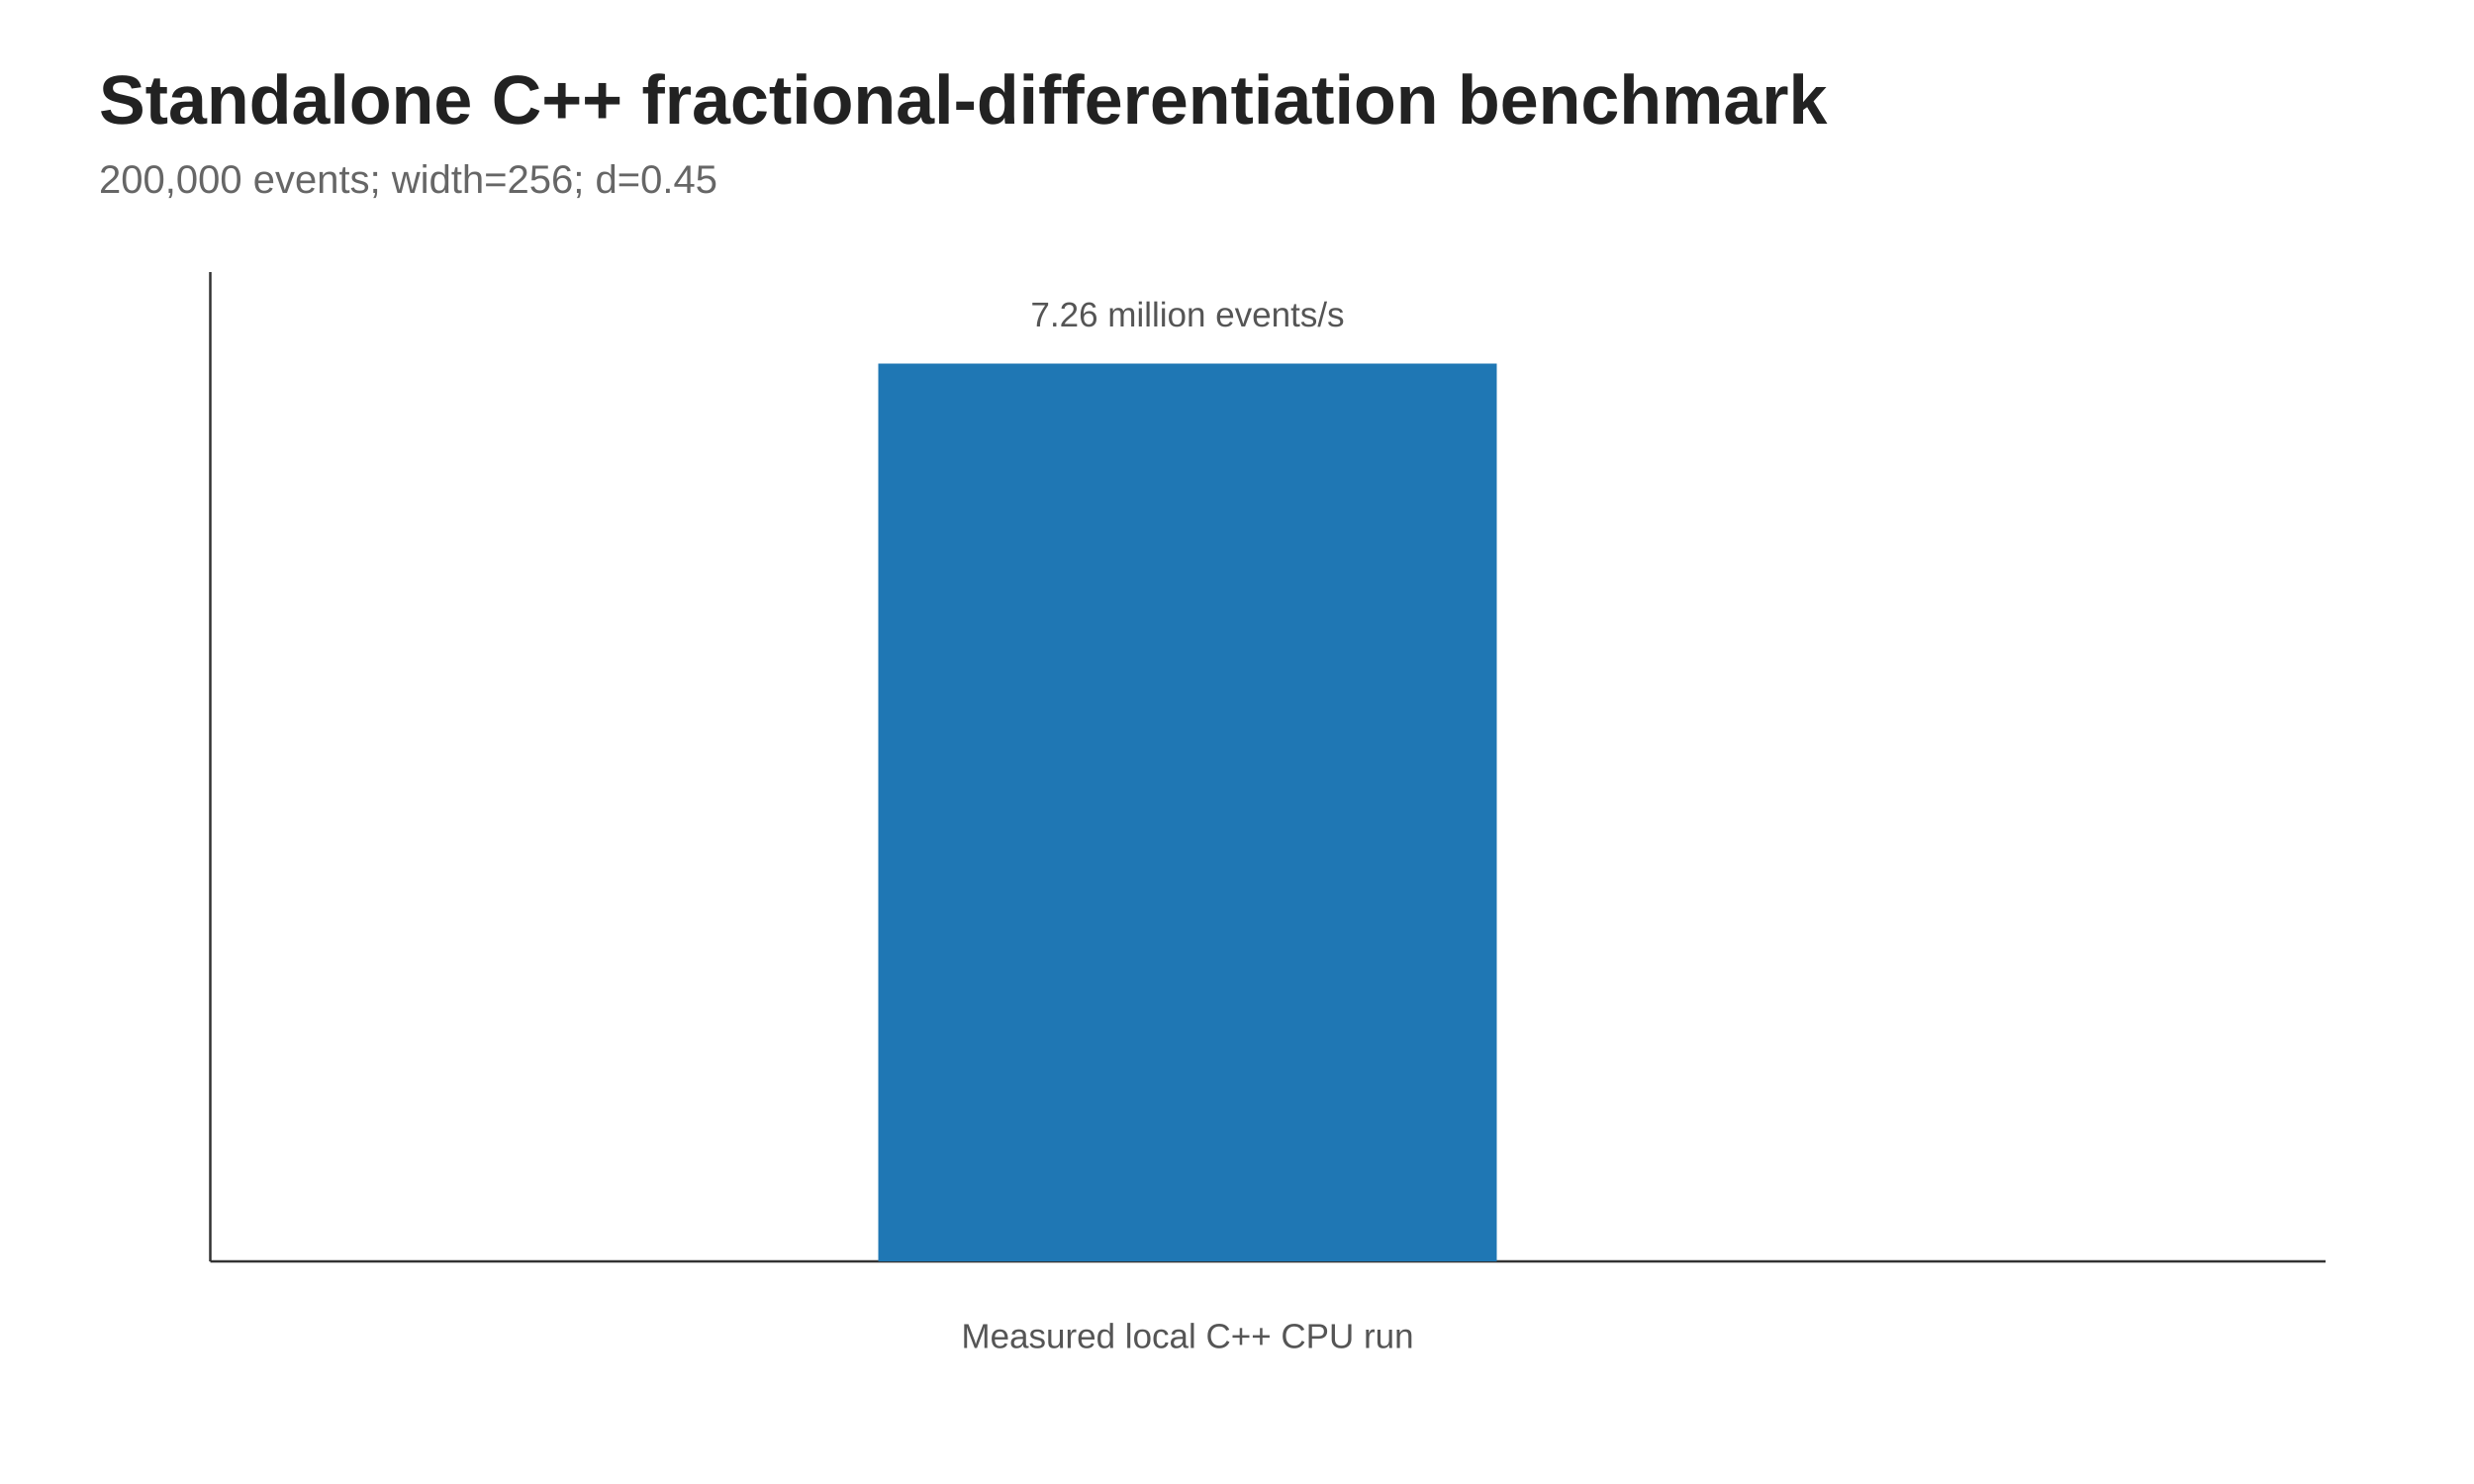
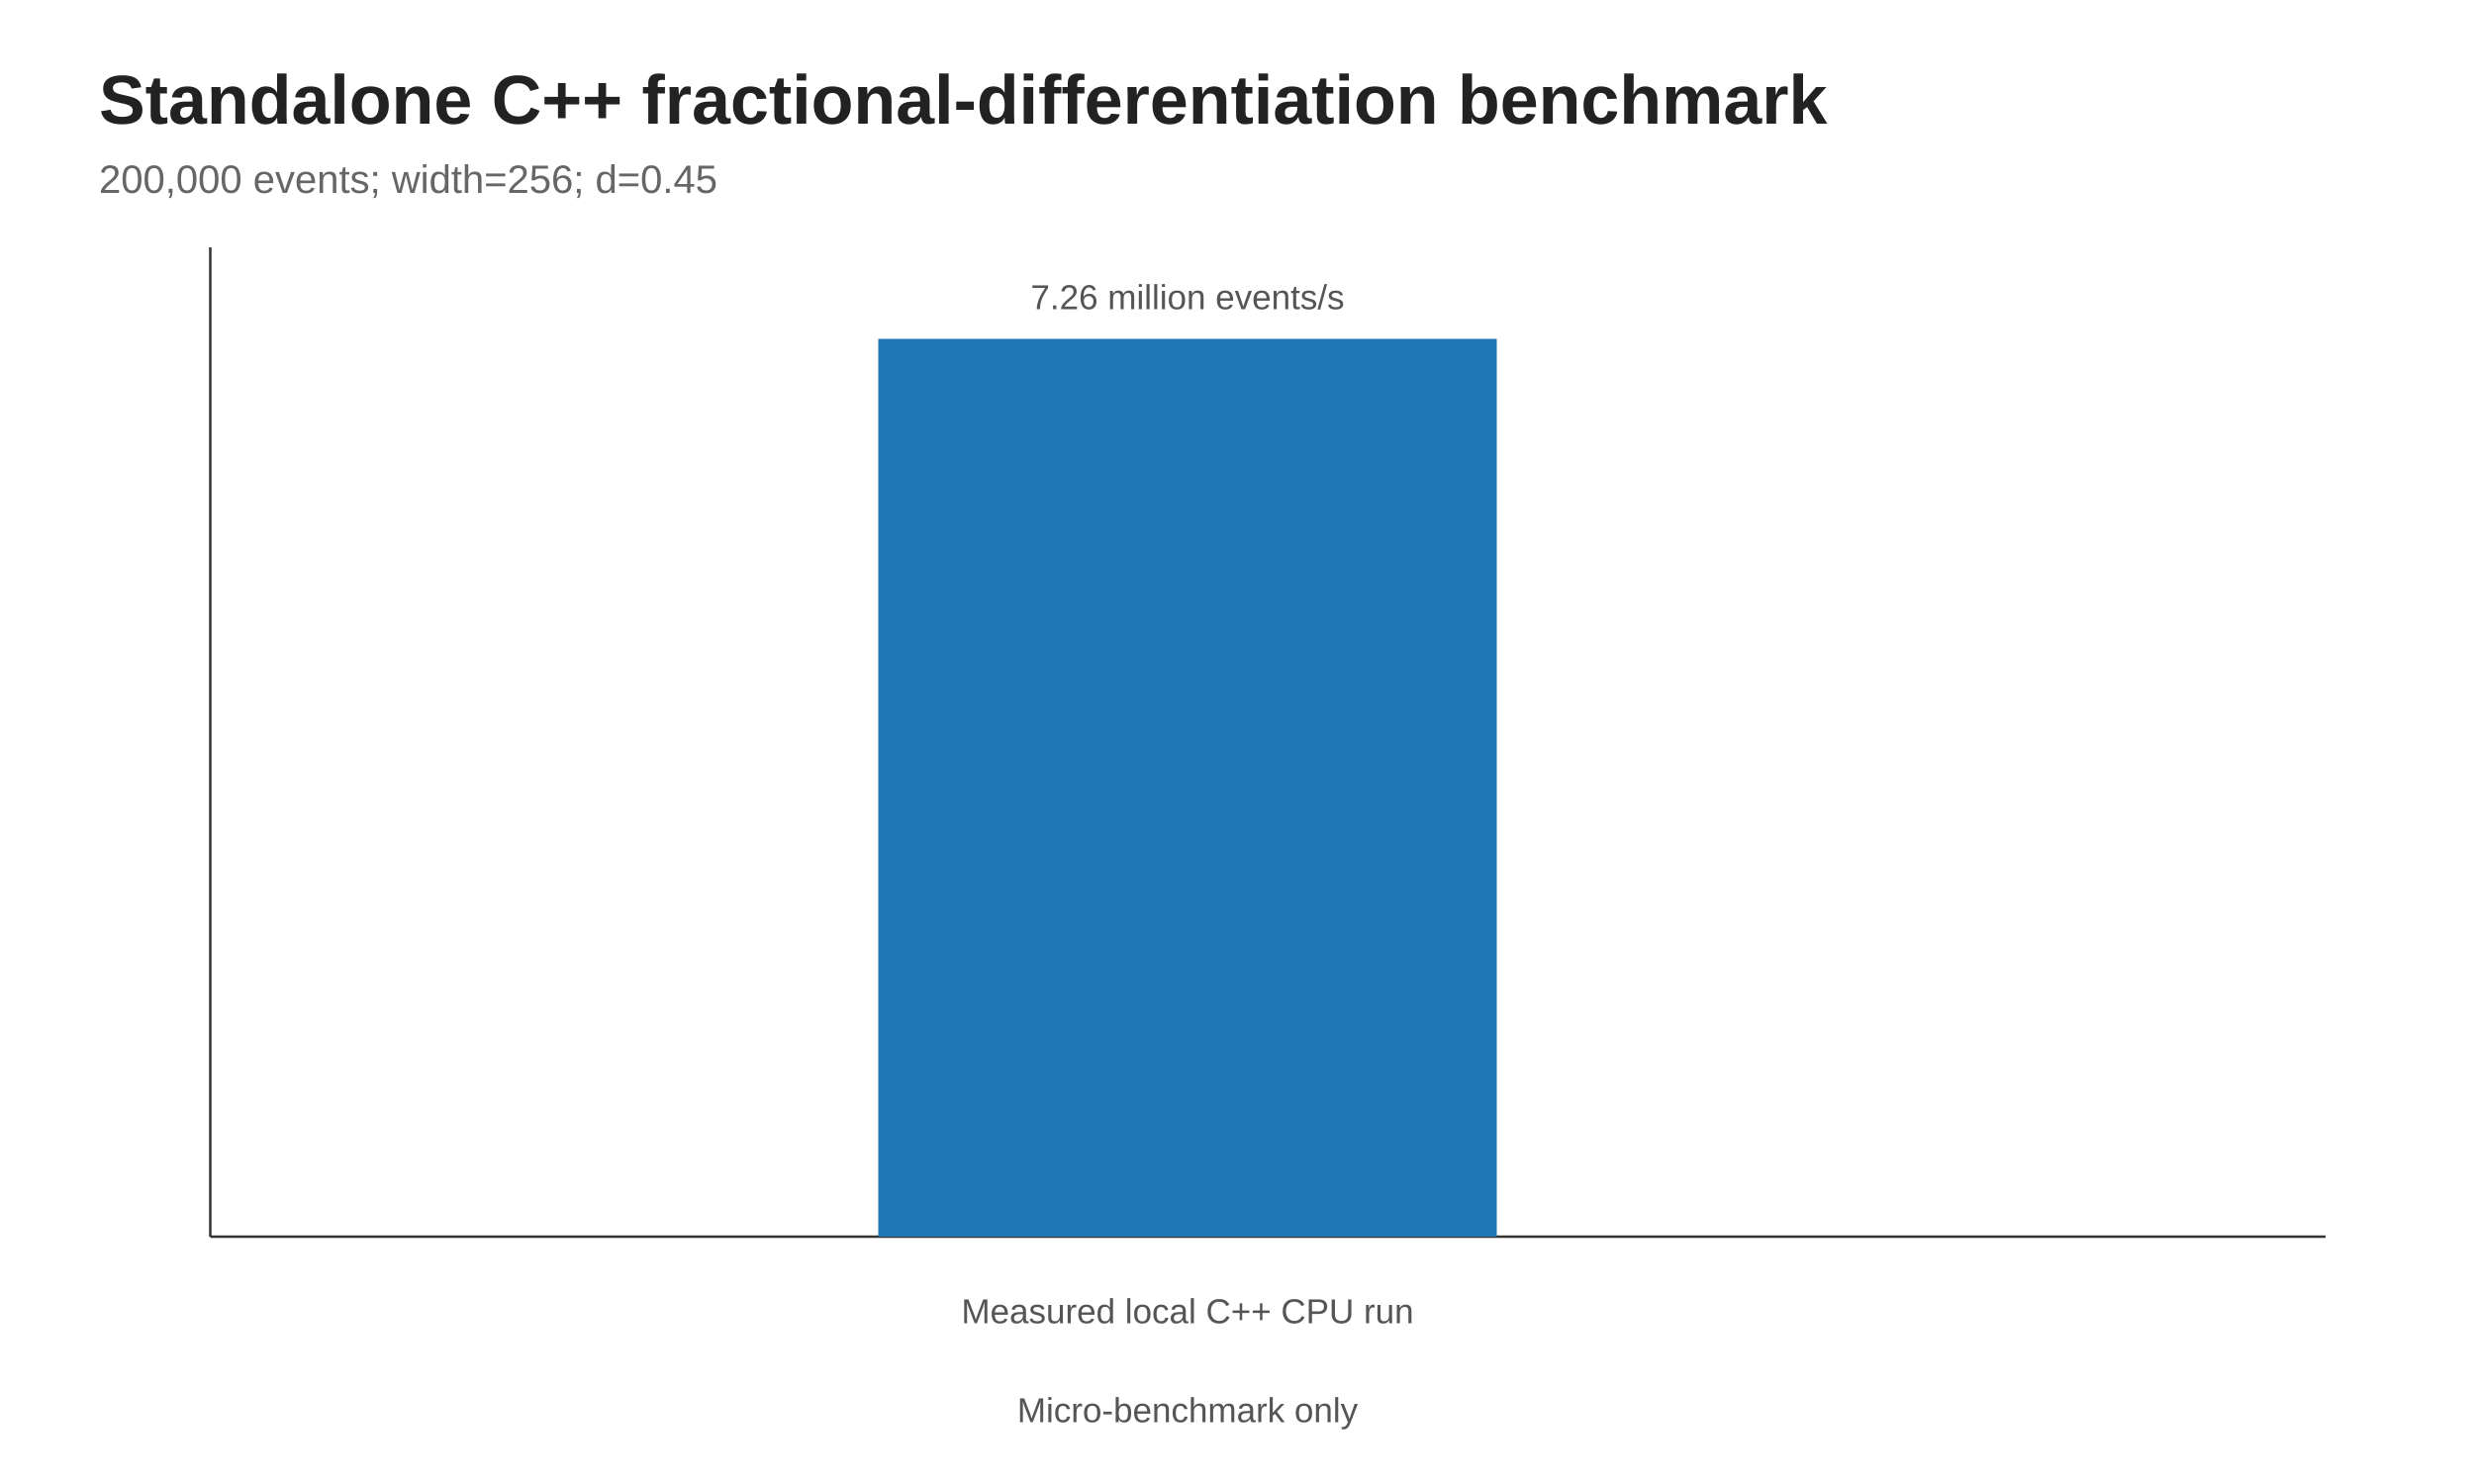
<svg xmlns="http://www.w3.org/2000/svg" width="1000" height="600">
  <rect width="100%" height="100%" fill="white" />
  <style>text{font-family:Arial,Helvetica,sans-serif;fill:#222}.title{font-size:28px;font-weight:600}.sub{font-size:16px;fill:#666}.axis{stroke:#333}.grid{stroke:#e6e6e6}.b1{stroke:#1f77b4;fill:none;stroke-width:3}.b2{stroke:#ff7f0e;fill:none;stroke-width:3}.p1{fill:#1f77b4}.p2{fill:#ff7f0e}.small{font-size:14px;fill:#555}.mono{font-family:Consolas,monospace;font-size:16px}</style>
  <text x="40" y="50" class="title">Standalone C++ fractional-differentiation benchmark</text>
  <text x="40" y="78" class="sub">200,000 events; width=256; d=0.45</text>
-   <line x1="85" y1="510" x2="940" y2="510" class="axis" />
-   <line x1="85" y1="110" x2="85" y2="510" class="axis" />
-   <rect x="355" y="147" width="250" height="363" fill="#1f77b4" />
-   <text x="480" y="132" text-anchor="middle" class="small">7.26 million events/s</text>
-   <text x="480" y="545" text-anchor="middle" class="small">Measured local C++ CPU run</text>
+   <line x1="85" y1="500" x2="940" y2="500" class="axis" />
+   <line x1="85" y1="100" x2="85" y2="500" class="axis" />
+   <rect x="355" y="137" width="250" height="363" fill="#1f77b4" />
+   <text x="480" y="125" text-anchor="middle" class="small">7.26 million events/s</text>
+   <text x="480" y="535" text-anchor="middle" class="small">Measured local C++ CPU run</text>
+   <text x="480" y="575" text-anchor="middle" class="small">Micro-benchmark only</text>
</svg>
